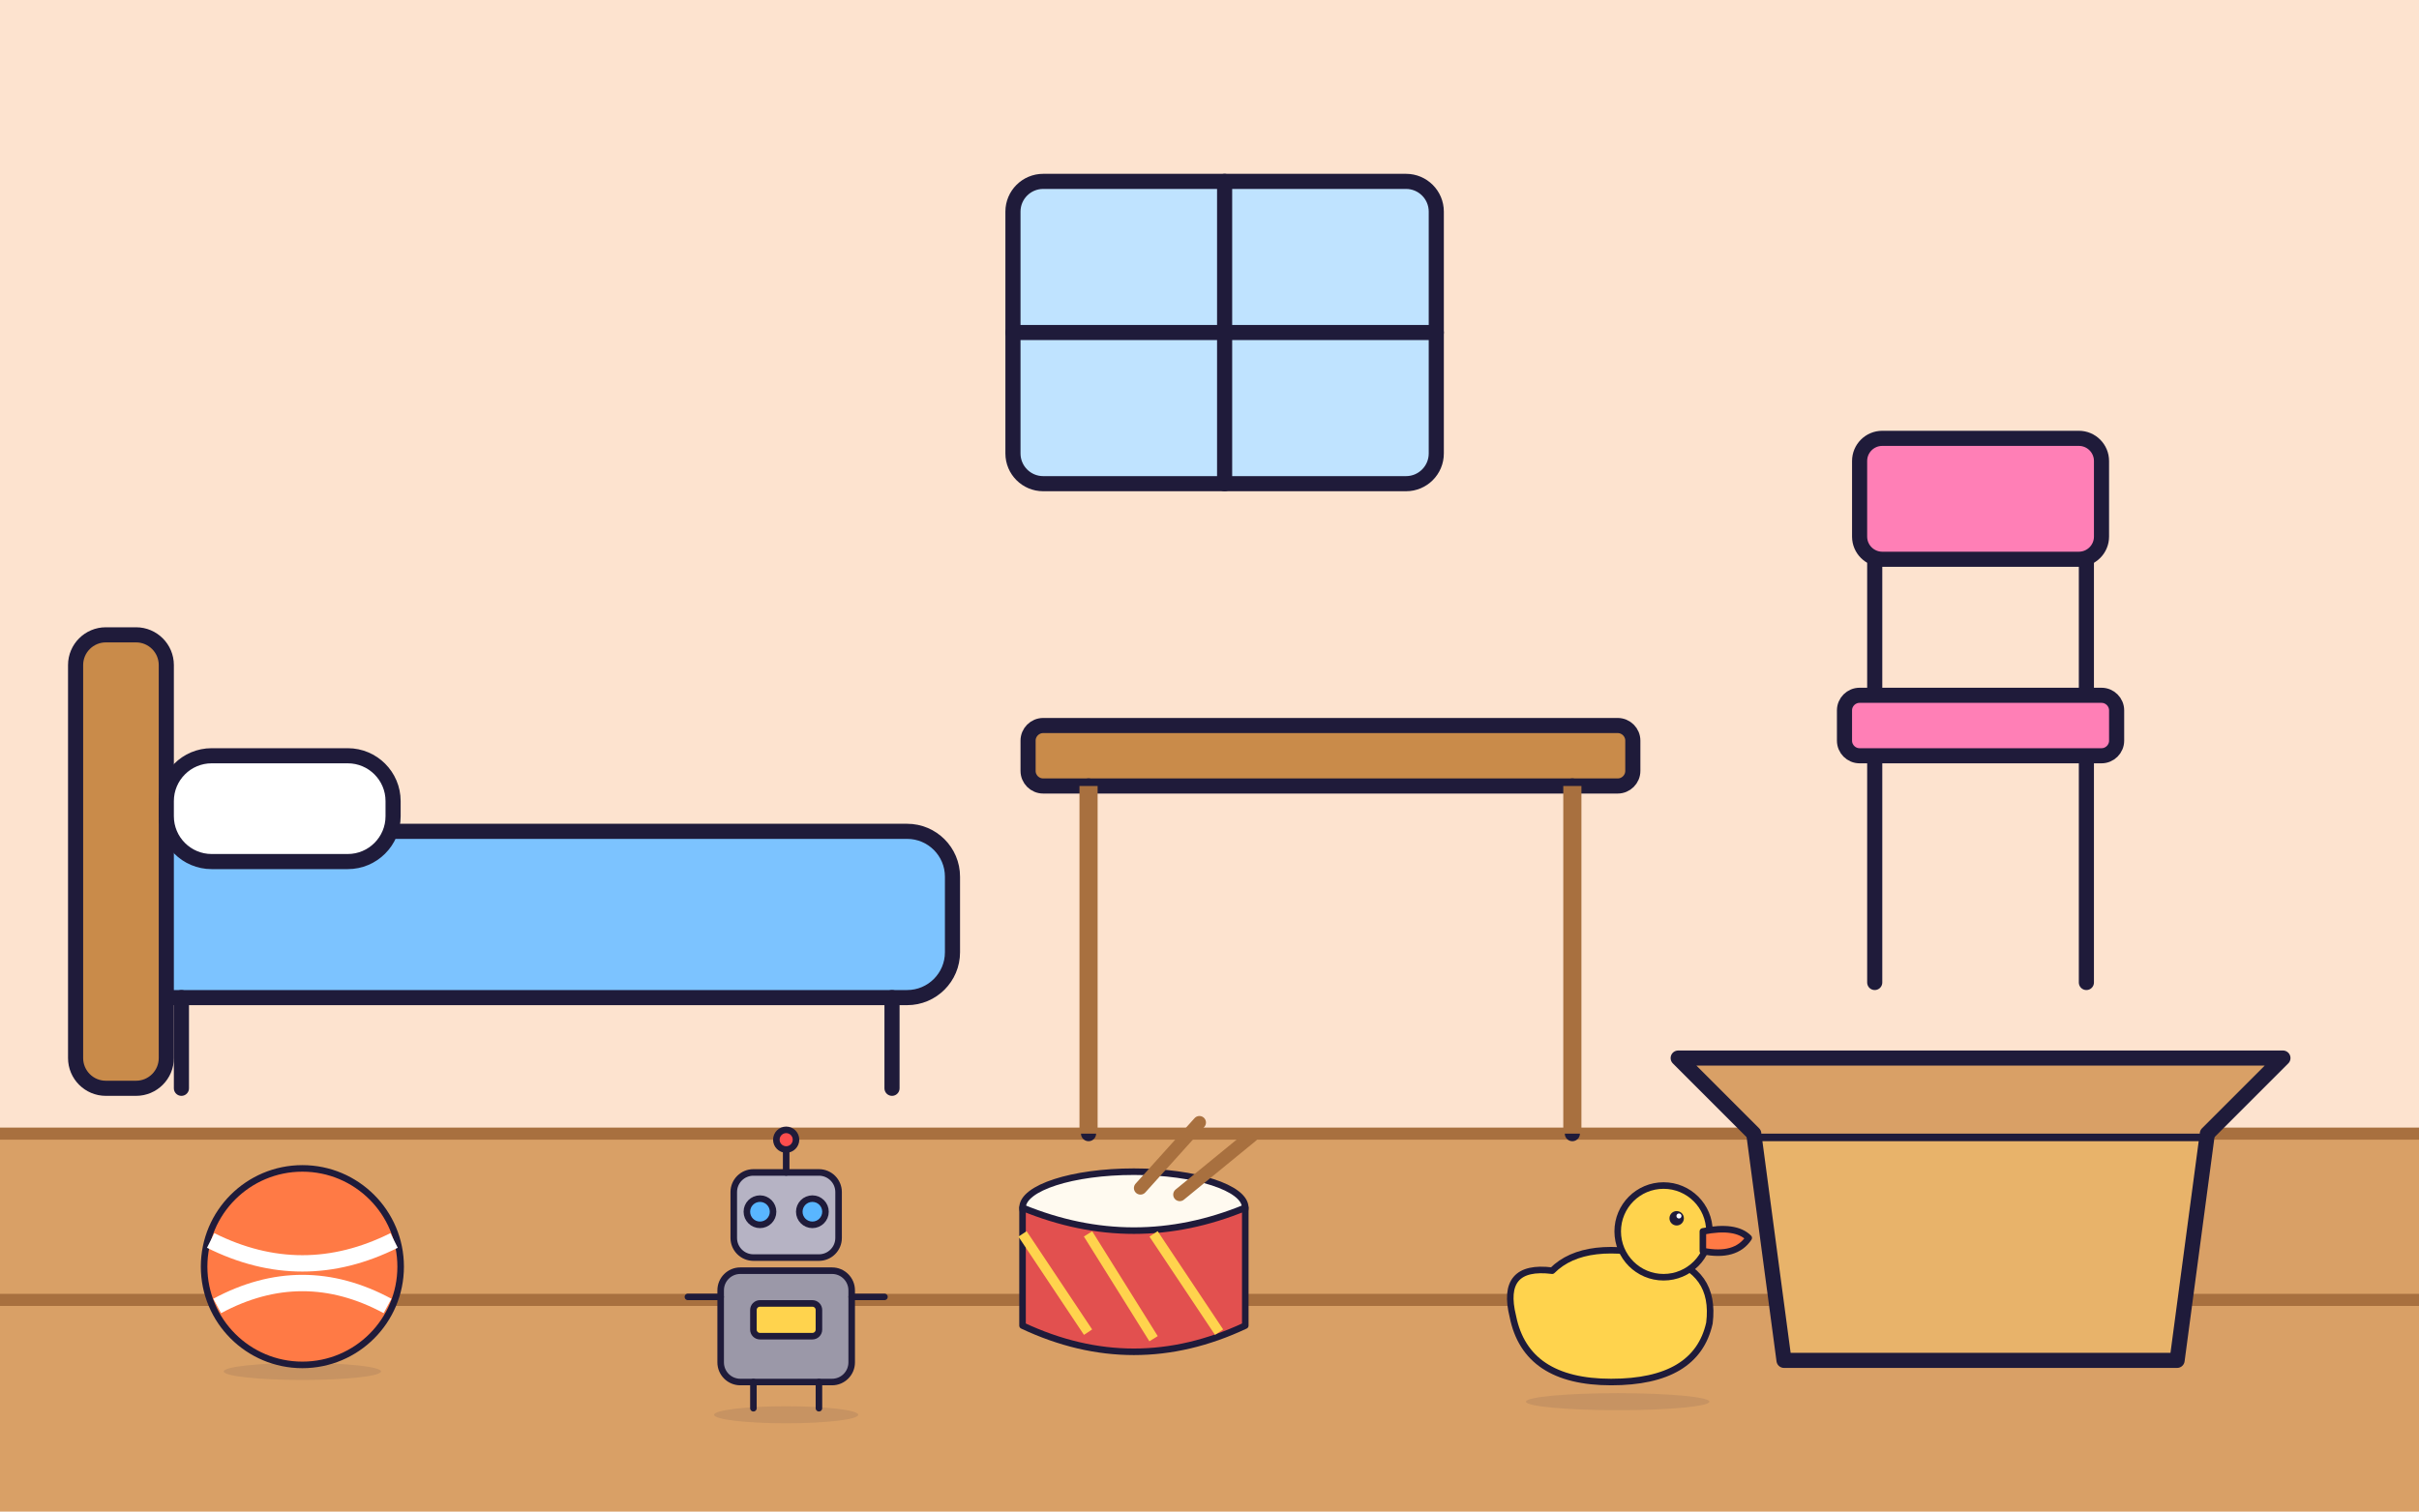
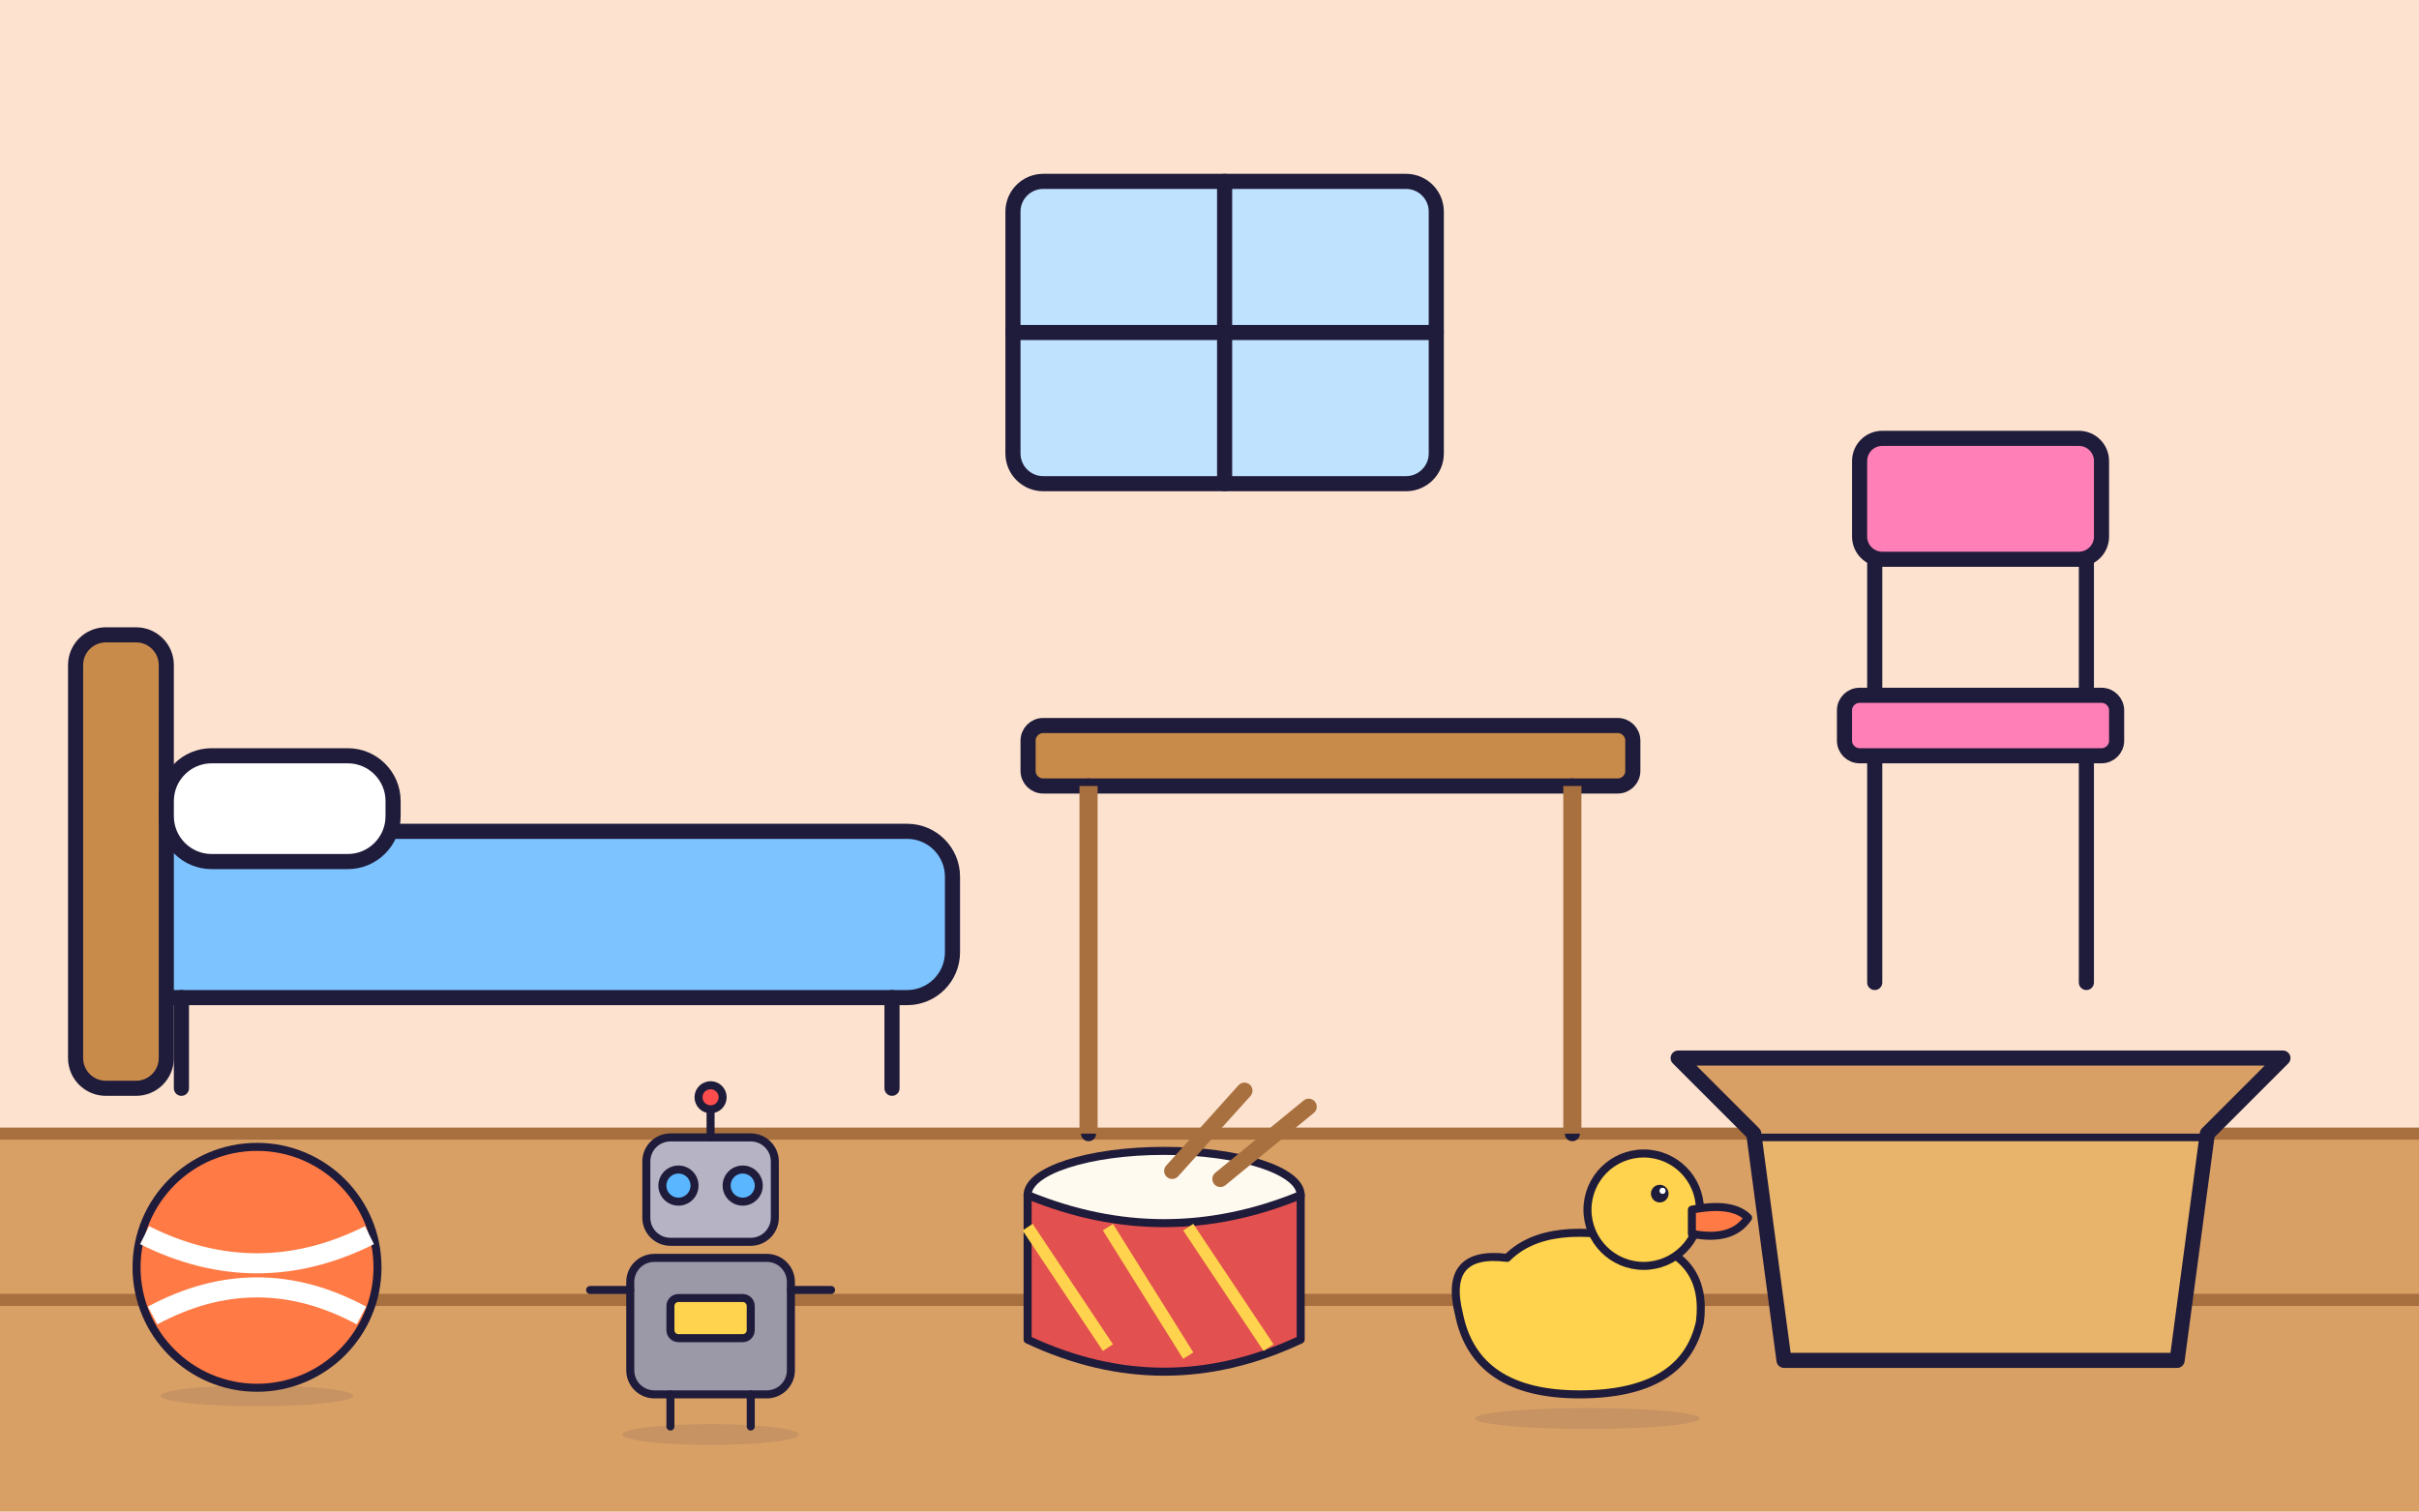
<svg xmlns="http://www.w3.org/2000/svg" viewBox="0 0 320 200" aria-hidden="true">
  <rect width="320" height="200" fill="#fde3cf" />
  <rect y="150" width="320" height="50" fill="#d9a066" />
  <path d="M0 150H320M0 172H320" stroke="#a8703f" stroke-width="1.6" />
  <rect x="134" y="24" width="56" height="40" rx="4" fill="#bfe3ff" stroke="#1f1b3a" stroke-width="2" stroke-linecap="round" stroke-linejoin="round" />
  <path d="M162 24v40M134 44h56" stroke="#1f1b3a" stroke-width="2" stroke-linecap="round" stroke-linejoin="round" />
  <g class="bed">
    <rect x="14" y="110" width="112" height="22" rx="6" fill="#7cc3ff" stroke="#1f1b3a" stroke-width="2" stroke-linecap="round" stroke-linejoin="round" />
    <rect x="10" y="84" width="12" height="60" rx="4" fill="#c98b4a" stroke="#1f1b3a" stroke-width="2" stroke-linecap="round" stroke-linejoin="round" />
    <rect x="22" y="100" width="30" height="14" rx="6" fill="#fff" stroke="#1f1b3a" stroke-width="2" stroke-linecap="round" stroke-linejoin="round" />
    <path d="M118 132v12M24 132v12" stroke="#1f1b3a" stroke-width="2" stroke-linecap="round" stroke-linejoin="round" />
  </g>
  <g class="table">
    <rect x="136" y="96" width="80" height="8" rx="2" fill="#c98b4a" stroke="#1f1b3a" stroke-width="2" stroke-linecap="round" stroke-linejoin="round" />
    <path d="M144 104V150M208 104V150" stroke="#1f1b3a" stroke-width="2" stroke-linecap="round" stroke-linejoin="round" />
    <path d="M144 104V150M208 104V150" stroke="#a8703f" stroke-width="2.4" />
  </g>
  <g class="chair">
    <path d="M248 60V130M276 60V130" stroke="#1f1b3a" stroke-width="2" stroke-linecap="round" stroke-linejoin="round" />
    <rect x="244" y="92" width="36" height="8" rx="2" fill="#ff7fb6" stroke="#1f1b3a" stroke-width="2" stroke-linecap="round" stroke-linejoin="round" />
    <rect x="246" y="58" width="32" height="16" rx="3" fill="#ff7fb6" stroke="#1f1b3a" stroke-width="2" stroke-linecap="round" stroke-linejoin="round" />
  </g>
  <g class="box">
    <path d="M232 150H292L288 180H236Z" fill="#e8b36a" stroke="#1f1b3a" stroke-width="2" stroke-linecap="round" stroke-linejoin="round" />
    <path d="M232 150 222 140H302L292 150" fill="#d9a066" stroke="#1f1b3a" stroke-width="2" stroke-linecap="round" stroke-linejoin="round" />
  </g>
-   <g transform="translate(40 186)">
-     <svg x="-26" y="-42" width="52" height="42" viewBox="0 0 120 96">
+   <g transform="translate(34 190)">
+     <svg x="-32" y="-51" width="64" height="51" viewBox="0 0 120 96">
      <ellipse cx="60" cy="86" rx="24" ry="2.6" fill="#1f1b3a" opacity=".1" />
      <circle cx="60" cy="54" r="30" fill="#ff7a45" stroke="#1f1b3a" stroke-width="2" stroke-linecap="round" stroke-linejoin="round" />
      <path d="M32 46Q60 60 88 46M34 66Q60 52 86 66" fill="none" stroke="#fff" stroke-width="5" />
    </svg>
  </g>
-   <g transform="translate(104 190)">
-     <svg x="-26" y="-42" width="52" height="42" viewBox="0 0 120 96">
+   <g transform="translate(94 193)">
+     <svg x="-32" y="-51" width="64" height="51" viewBox="0 0 120 96">
      <ellipse cx="60" cy="90" rx="22" ry="2.6" fill="#1f1b3a" opacity=".1" />
      <rect x="40" y="46" width="40" height="34" rx="6" fill="#9b98a8" stroke="#1f1b3a" stroke-width="2" stroke-linecap="round" stroke-linejoin="round" />
      <rect x="44" y="16" width="32" height="26" rx="6" fill="#b6b3c4" stroke="#1f1b3a" stroke-width="2" stroke-linecap="round" stroke-linejoin="round" />
      <path d="M60 16V8" stroke="#1f1b3a" stroke-width="2" stroke-linecap="round" stroke-linejoin="round" />
      <circle cx="60" cy="6" r="3" fill="#ff4d4d" stroke="#1f1b3a" stroke-width="2" stroke-linecap="round" stroke-linejoin="round" />
      <circle cx="52" cy="28" r="4" fill="#59b6ff" stroke="#1f1b3a" stroke-width="2" stroke-linecap="round" stroke-linejoin="round" />
      <circle cx="68" cy="28" r="4" fill="#59b6ff" stroke="#1f1b3a" stroke-width="2" stroke-linecap="round" stroke-linejoin="round" />
      <rect x="50" y="56" width="20" height="10" rx="2" fill="#ffd34d" stroke="#1f1b3a" stroke-width="2" stroke-linecap="round" stroke-linejoin="round" />
      <path d="M40 54H30M80 54H90M50 80V88M70 80V88" stroke="#1f1b3a" stroke-width="2" stroke-linecap="round" stroke-linejoin="round" />
    </svg>
  </g>
-   <g transform="translate(150 186)">
-     <svg x="-26" y="-42" width="52" height="42" viewBox="0 0 120 96">
+   <g transform="translate(154 190)">
+     <svg x="-32" y="-51" width="64" height="51" viewBox="0 0 120 96">
      <ellipse cx="60" cy="36" rx="34" ry="11" fill="#fffaf0" stroke="#1f1b3a" stroke-width="2" stroke-linecap="round" stroke-linejoin="round" />
      <path d="M26 36V72Q60 88 94 72V36Q60 50 26 36Z" fill="#e2504f" stroke="#1f1b3a" stroke-width="2" stroke-linecap="round" stroke-linejoin="round" />
      <path d="M26 44 46 74M46 44 66 76M66 44 86 74" stroke="#ffd34d" stroke-width="3" />
      <path d="M80 10 62 30M96 14 74 32" stroke="#a8703f" stroke-width="4" stroke-linecap="round" />
    </svg>
  </g>
-   <g transform="translate(214 190)">
-     <svg x="-26" y="-42" width="52" height="42" viewBox="0 0 120 96">
+   <g transform="translate(210 193)">
+     <svg x="-32" y="-51" width="64" height="51" viewBox="0 0 120 96">
      <ellipse cx="60" cy="86" rx="28" ry="2.6" fill="#1f1b3a" opacity=".1" />
      <path d="M28 60Q24 44 40 46Q50 36 74 42Q90 46 88 62Q84 80 58 80Q32 80 28 60Z" fill="#ffd34d" stroke="#1f1b3a" stroke-width="2" stroke-linecap="round" stroke-linejoin="round" />
      <circle cx="74" cy="34" r="14" fill="#ffd34d" stroke="#1f1b3a" stroke-width="2" stroke-linecap="round" stroke-linejoin="round" />
      <path d="M86 34q10-2 14 2q-4 6-14 4z" fill="#ff7a45" stroke="#1f1b3a" stroke-width="2" stroke-linecap="round" stroke-linejoin="round" />
      <circle cx="78" cy="30" r="2.2" fill="#1f1b3a" />
      <circle cx="78.7" cy="29.3" r="0.77" fill="#fff" />
    </svg>
  </g>
</svg>
